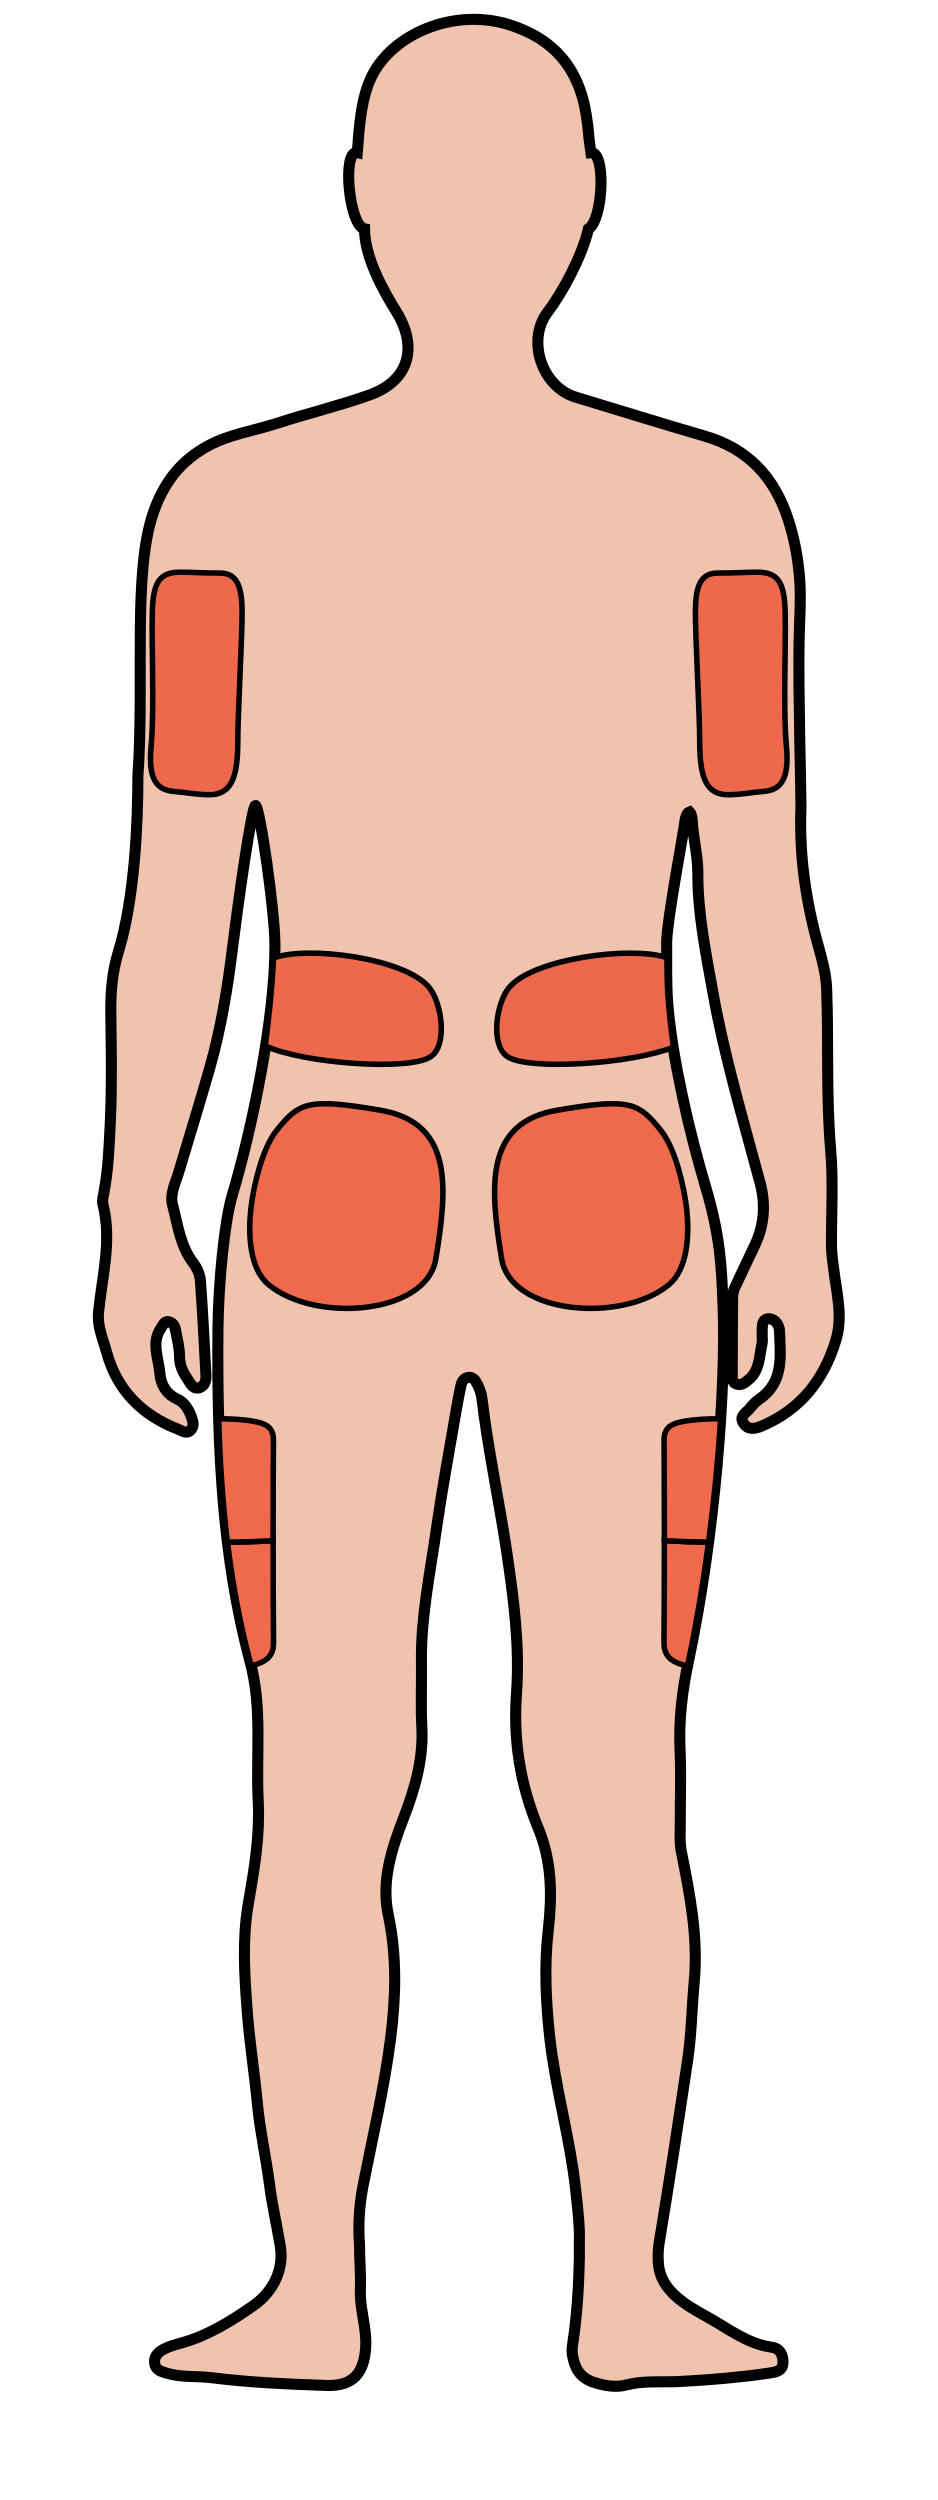
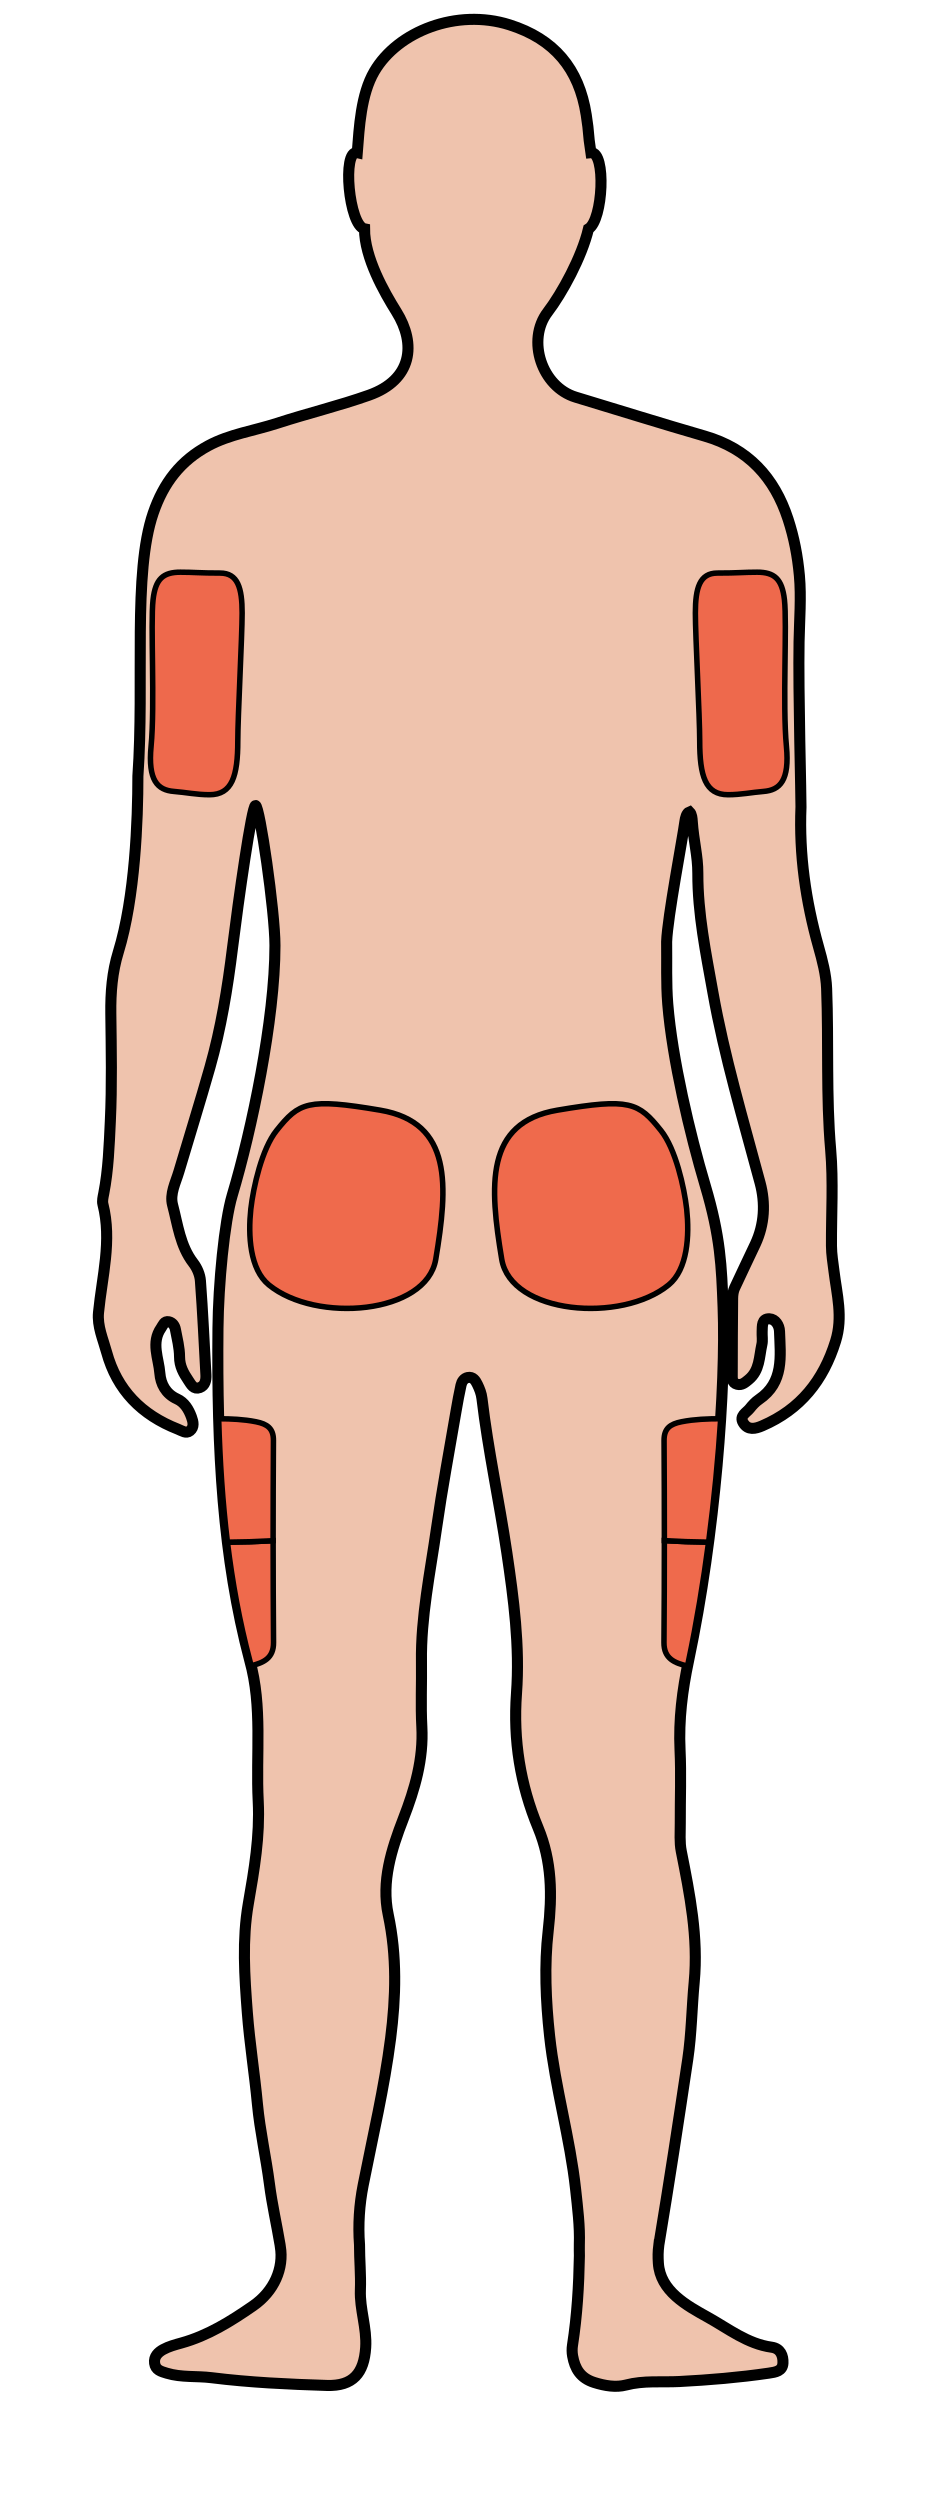
<svg xmlns="http://www.w3.org/2000/svg" version="1.1" id="Layer_1" x="0px" y="0px" width="48px" height="128px" viewBox="0 0 48 128" enable-background="new 0 0 48 128" xml:space="preserve">
  <rect display="none" width="48" height="128" />
  <g id="Man_Back">
    <path display="inline" fill="#EFC3AD" stroke="#000000" stroke-width="0.567" stroke-miterlimit="10" d="M42.701,65.091   c-0.053-0.433-0.128-0.865-0.13-1.303c-0.009-1.641,0.1-3.291-0.041-4.92c-0.239-2.753-0.099-5.506-0.207-8.257   c-0.028-0.719-0.219-1.443-0.416-2.142c-0.658-2.341-0.995-4.717-0.897-7.152c0.013-0.329-0.144-5.933-0.098-8.458   c0.02-1.097,0.117-2.286,0.017-3.386c-0.092-1.009-0.271-1.942-0.577-2.884c-0.701-2.157-2.057-3.621-4.276-4.263   c-2.207-0.638-4.4-1.327-6.599-1.991c-1.732-0.523-2.537-2.916-1.435-4.359c0.732-0.959,1.747-2.816,2.088-4.258   c0.749-0.448,0.91-3.967,0.124-3.899c-0.175-1.16-0.068-0.832-0.238-1.932c-0.369-2.384-1.645-3.894-3.934-4.618   c-2.685-0.849-5.713,0.33-6.916,2.388c-0.691,1.183-0.771,2.857-0.874,4.162c-0.789-0.167-0.429,3.742,0.371,3.898   c0,1.473,1.008,3.245,1.633,4.245c1.03,1.649,0.815,3.484-1.402,4.271c-1.546,0.548-3.147,0.931-4.706,1.439   c-1.175,0.383-2.421,0.555-3.526,1.151c-1.411,0.762-2.284,1.889-2.818,3.448C6.79,29.346,7.398,34.908,7.06,39.742   c0,2.215-0.14,6.207-1.002,9.004c-0.315,1.022-0.397,2.075-0.384,3.145c0.022,1.839,0.062,3.681-0.025,5.517   c-0.059,1.234-0.099,2.48-0.338,3.703c-0.035,0.179-0.084,0.377-0.042,0.545c0.472,1.872-0.045,3.699-0.225,5.542   c-0.069,0.708,0.23,1.361,0.412,2.028c0.533,1.95,1.797,3.221,3.654,3.948c0.205,0.08,0.417,0.244,0.614,0.085   c0.231-0.186,0.169-0.463,0.078-0.712c-0.143-0.39-0.358-0.749-0.742-0.922c-0.579-0.262-0.834-0.777-0.875-1.311   c-0.059-0.769-0.464-1.57,0.067-2.328c0.101-0.144,0.157-0.362,0.39-0.312c0.195,0.041,0.305,0.209,0.339,0.393   c0.087,0.466,0.211,0.936,0.212,1.404c0,0.481,0.205,0.838,0.452,1.206c0.146,0.218,0.275,0.484,0.585,0.367   c0.273-0.103,0.328-0.378,0.313-0.65c-0.088-1.608-0.162-3.216-0.282-4.821c-0.023-0.312-0.17-0.655-0.363-0.905   c-0.677-0.881-0.793-1.956-1.061-2.97c-0.152-0.577,0.154-1.142,0.319-1.699c0.528-1.784,1.085-3.56,1.592-5.35   c0.568-2.003,0.902-4.048,1.157-6.116c0.3-2.429,0.989-7.291,1.177-7.291c0.209,0,0.996,5.417,0.996,7.17   c0,3.766-1.188,9.446-2.187,12.783c-0.402,1.342-0.709,4.559-0.731,6.805c-0.06,6.221,0.231,11.741,1.627,17.012   c0.664,2.375,0.31,4.809,0.434,7.216c0.091,1.779-0.205,3.504-0.506,5.234c-0.323,1.861-0.194,3.715-0.052,5.582   c0.12,1.569,0.37,3.119,0.517,4.682c0.13,1.383,0.441,2.733,0.617,4.107c0.133,1.039,0.37,2.064,0.542,3.098   c0.005,0.03,0.007,0.059,0.012,0.089c0.19,1.106-0.306,2.289-1.394,3.041c-1.142,0.79-2.314,1.525-3.672,1.901   c-0.316,0.088-0.643,0.175-0.927,0.331c-0.252,0.138-0.49,0.357-0.442,0.703c0.049,0.353,0.323,0.42,0.624,0.512   c0.754,0.228,1.531,0.135,2.29,0.23c1.963,0.245,3.935,0.336,5.907,0.397c1.333,0.041,1.899-0.62,1.986-1.94   c0.066-1.005-0.309-1.96-0.271-2.951c0.03-0.772-0.047-1.543-0.045-2.314c-0.077-1.021-0.008-2.057,0.188-3.053   c0.493-2.502,1.083-4.99,1.405-7.518c0.267-2.098,0.329-4.207-0.122-6.325c-0.361-1.695,0.162-3.341,0.777-4.928   c0.586-1.512,1.032-3.04,0.943-4.695c-0.059-1.101-0.003-2.208-0.019-3.312c-0.034-2.317,0.448-4.577,0.771-6.853   c0.287-2.019,0.665-4.025,1.007-6.036c0.073-0.432,0.154-0.863,0.247-1.29c0.04-0.184,0.153-0.353,0.345-0.391   c0.266-0.053,0.397,0.153,0.493,0.352c0.111,0.229,0.204,0.46,0.235,0.727c0.313,2.643,0.882,5.246,1.271,7.876   c0.354,2.391,0.673,4.796,0.496,7.222c-0.174,2.388,0.191,4.669,1.107,6.878c0.706,1.702,0.727,3.44,0.516,5.276   c-0.203,1.767-0.122,3.577,0.072,5.38c0.286,2.658,1.05,5.229,1.334,7.867c0.099,0.922,0.223,1.875,0.189,2.821   c-0.01,0.202,0.006,0.379,0.003,0.57c-0.027,1.524-0.117,3.051-0.353,4.577c-0.028,0.179-0.026,0.372,0.006,0.551   c0.116,0.652,0.401,1.134,1.106,1.357c0.548,0.173,1.112,0.265,1.624,0.131c0.914-0.241,1.826-0.133,2.737-0.18   c1.533-0.08,3.061-0.206,4.581-0.429c0.352-0.051,0.701-0.105,0.721-0.518c0.018-0.378-0.126-0.747-0.575-0.809   c-1.248-0.172-2.215-0.948-3.263-1.53c-1.099-0.611-2.452-1.347-2.541-2.78c-0.019-0.313-0.023-0.557,0.025-0.938h0.001   c0.511-3.073,1.009-6.337,1.481-9.508c0.191-1.284,0.206-2.63,0.328-3.936c0.215-2.299-0.223-4.49-0.662-6.703   c-0.092-0.462-0.049-0.954-0.051-1.432c-0.005-1.251,0.047-2.505-0.012-3.754c-0.073-1.55,0.118-3.064,0.437-4.57   c1.377-6.52,1.92-14.084,1.768-18.086c-0.08-2.104-0.129-3.604-0.915-6.243c-0.786-2.639-1.691-6.474-1.919-9.296   c-0.085-1.058-0.042-2.126-0.057-3.19c0.045-1.247,0.825-5.325,0.936-6.157c0.021-0.161,0.08-0.431,0.236-0.49   c0.119,0.119,0.13,0.357,0.138,0.473c0.074,1.064,0.29,1.763,0.287,2.684c-0.005,2.055,0.41,4.065,0.769,6.075   c0.59,3.309,1.551,6.529,2.42,9.771c0.278,1.039,0.226,2.112-0.241,3.12c-0.35,0.755-0.72,1.5-1.065,2.257   c-0.073,0.16-0.1,0.352-0.102,0.529c-0.014,1.288-0.017,2.576-0.02,3.864c0,0.215-0.031,0.465,0.255,0.538   c0.242,0.061,0.409-0.096,0.583-0.238c0.575-0.469,0.538-1.169,0.68-1.798c0.048-0.21,0.004-0.44,0.014-0.661   c0.013-0.286-0.027-0.674,0.375-0.656c0.3,0.014,0.504,0.33,0.514,0.639c0.043,1.278,0.243,2.612-1.056,3.493   c-0.18,0.122-0.333,0.293-0.47,0.464c-0.169,0.213-0.542,0.375-0.333,0.725c0.241,0.403,0.62,0.312,0.977,0.158   c1.95-0.84,3.128-2.316,3.754-4.336C43.168,67.437,42.846,66.273,42.701,65.091z" />
    <g display="inline">
      <path fill="#EE694C" stroke="#000000" stroke-width="0.283" stroke-miterlimit="10" d="M12.175,37.936    c0,1.801-0.29,2.754-1.449,2.754c-0.657,0-1.232-0.123-1.815-0.168c-0.849-0.066-1.341-0.564-1.176-2.307    c0.203-2.149-0.038-6.275,0.102-7.509c0.121-1.067,0.515-1.41,1.399-1.41c0.68,0,0.986,0.045,2.034,0.045    c0.906,0,1.127,0.762,1.127,2.046C12.396,32.589,12.175,36.698,12.175,37.936z" />
      <path fill="#EE694C" stroke="#000000" stroke-width="0.283" stroke-miterlimit="10" d="M35.825,37.936    c0,1.801,0.29,2.754,1.449,2.754c0.657,0,1.232-0.123,1.815-0.168c0.849-0.066,1.341-0.564,1.176-2.307    c-0.203-2.149,0.038-6.275-0.102-7.509c-0.121-1.067-0.515-1.41-1.399-1.41c-0.68,0-0.986,0.045-2.034,0.045    c-0.906,0-1.127,0.762-1.127,2.046C35.604,32.589,35.825,36.698,35.825,37.936z" />
    </g>
    <g display="inline">
      <path fill="#EF6A4C" stroke="#000000" stroke-width="0.283" stroke-miterlimit="10" d="M11.645,78.96    c0.252,2.068,0.62,4.078,1.143,6.052c0.026,0.092,0.047,0.184,0.07,0.276c0.634-0.157,1.154-0.387,1.147-1.192    c-0.014-1.737-0.02-3.474-0.021-5.211C13.219,78.929,12.437,78.953,11.645,78.96z" />
      <path fill="#EF6A4C" stroke="#000000" stroke-width="0.283" stroke-miterlimit="10" d="M14,73.748    c0.004-0.609-0.309-0.838-0.894-0.954c-0.633-0.125-1.27-0.151-1.91-0.154c0.062,2.179,0.199,4.278,0.448,6.32    c0.793-0.007,1.574-0.031,2.339-0.075C13.984,77.173,13.989,75.46,14,73.748z" />
      <path fill="#EF6A4C" stroke="#000000" stroke-width="0.283" stroke-miterlimit="10" d="M33.995,84.096    c-0.007,0.83,0.546,1.049,1.206,1.207c0.018-0.091,0.036-0.183,0.055-0.274c0.416-1.971,0.755-4.036,1.023-6.07    c-0.767-0.01-1.523-0.035-2.264-0.079C34.016,80.619,34.009,82.358,33.995,84.096z" />
      <path fill="#EF6A4C" stroke="#000000" stroke-width="0.283" stroke-miterlimit="10" d="M34.894,72.794    c-0.585,0.116-0.897,0.344-0.894,0.954c0.01,1.711,0.016,3.421,0.016,5.132c0.741,0.044,1.497,0.069,2.264,0.079    c0.289-2.197,0.494-4.356,0.62-6.319C36.228,72.641,35.559,72.663,34.894,72.794z" />
    </g>
    <g display="inline">
      <path fill="#EF6A4C" stroke="#000000" stroke-width="0.283" stroke-miterlimit="10" d="M12.842,61.903    c0.129-1.13,0.567-3.081,1.318-4.021c1.152-1.441,1.591-1.672,5.308-1.04s3.465,3.887,2.844,7.627    c-0.469,2.826-6.135,3.293-8.548,1.317C12.796,64.994,12.695,63.268,12.842,61.903z" />
      <path fill="#EF6A4C" stroke="#000000" stroke-width="0.283" stroke-miterlimit="10" d="M35.158,61.903    c-0.129-1.13-0.567-3.081-1.318-4.021c-1.152-1.441-1.591-1.672-5.308-1.04s-3.465,3.887-2.844,7.627    c0.469,2.826,6.135,3.293,8.548,1.317C35.204,64.994,35.305,63.268,35.158,61.903z" />
    </g>
-     <g id="Lower_Back_1_">
-       <path id="Left_1_" fill="#EE694C" stroke="#000000" stroke-width="0.283" stroke-miterlimit="10" d="M14.007,49.053    c-0.067,1.396-0.221,2.931-0.428,4.493c1.874,0.894,7.402,1.315,8.488,0.548c0.865-0.611,0.544-2.742-0.084-3.523    C20.757,49.045,15.681,48.401,14.007,49.053z" />
-       <path id="Right_1_" fill="#EC684C" stroke="#000000" stroke-width="0.283" stroke-miterlimit="10" d="M34.201,50.994    c-0.045-0.65-0.053-1.304-0.053-1.958c-1.761-0.62-6.852,0.025-8.091,1.535c-0.641,0.782-0.97,2.912-0.086,3.523    c1.082,0.748,6.468,0.365,8.511-0.483C34.356,52.692,34.257,51.805,34.201,50.994z" />
-     </g>
  </g>
</svg>
